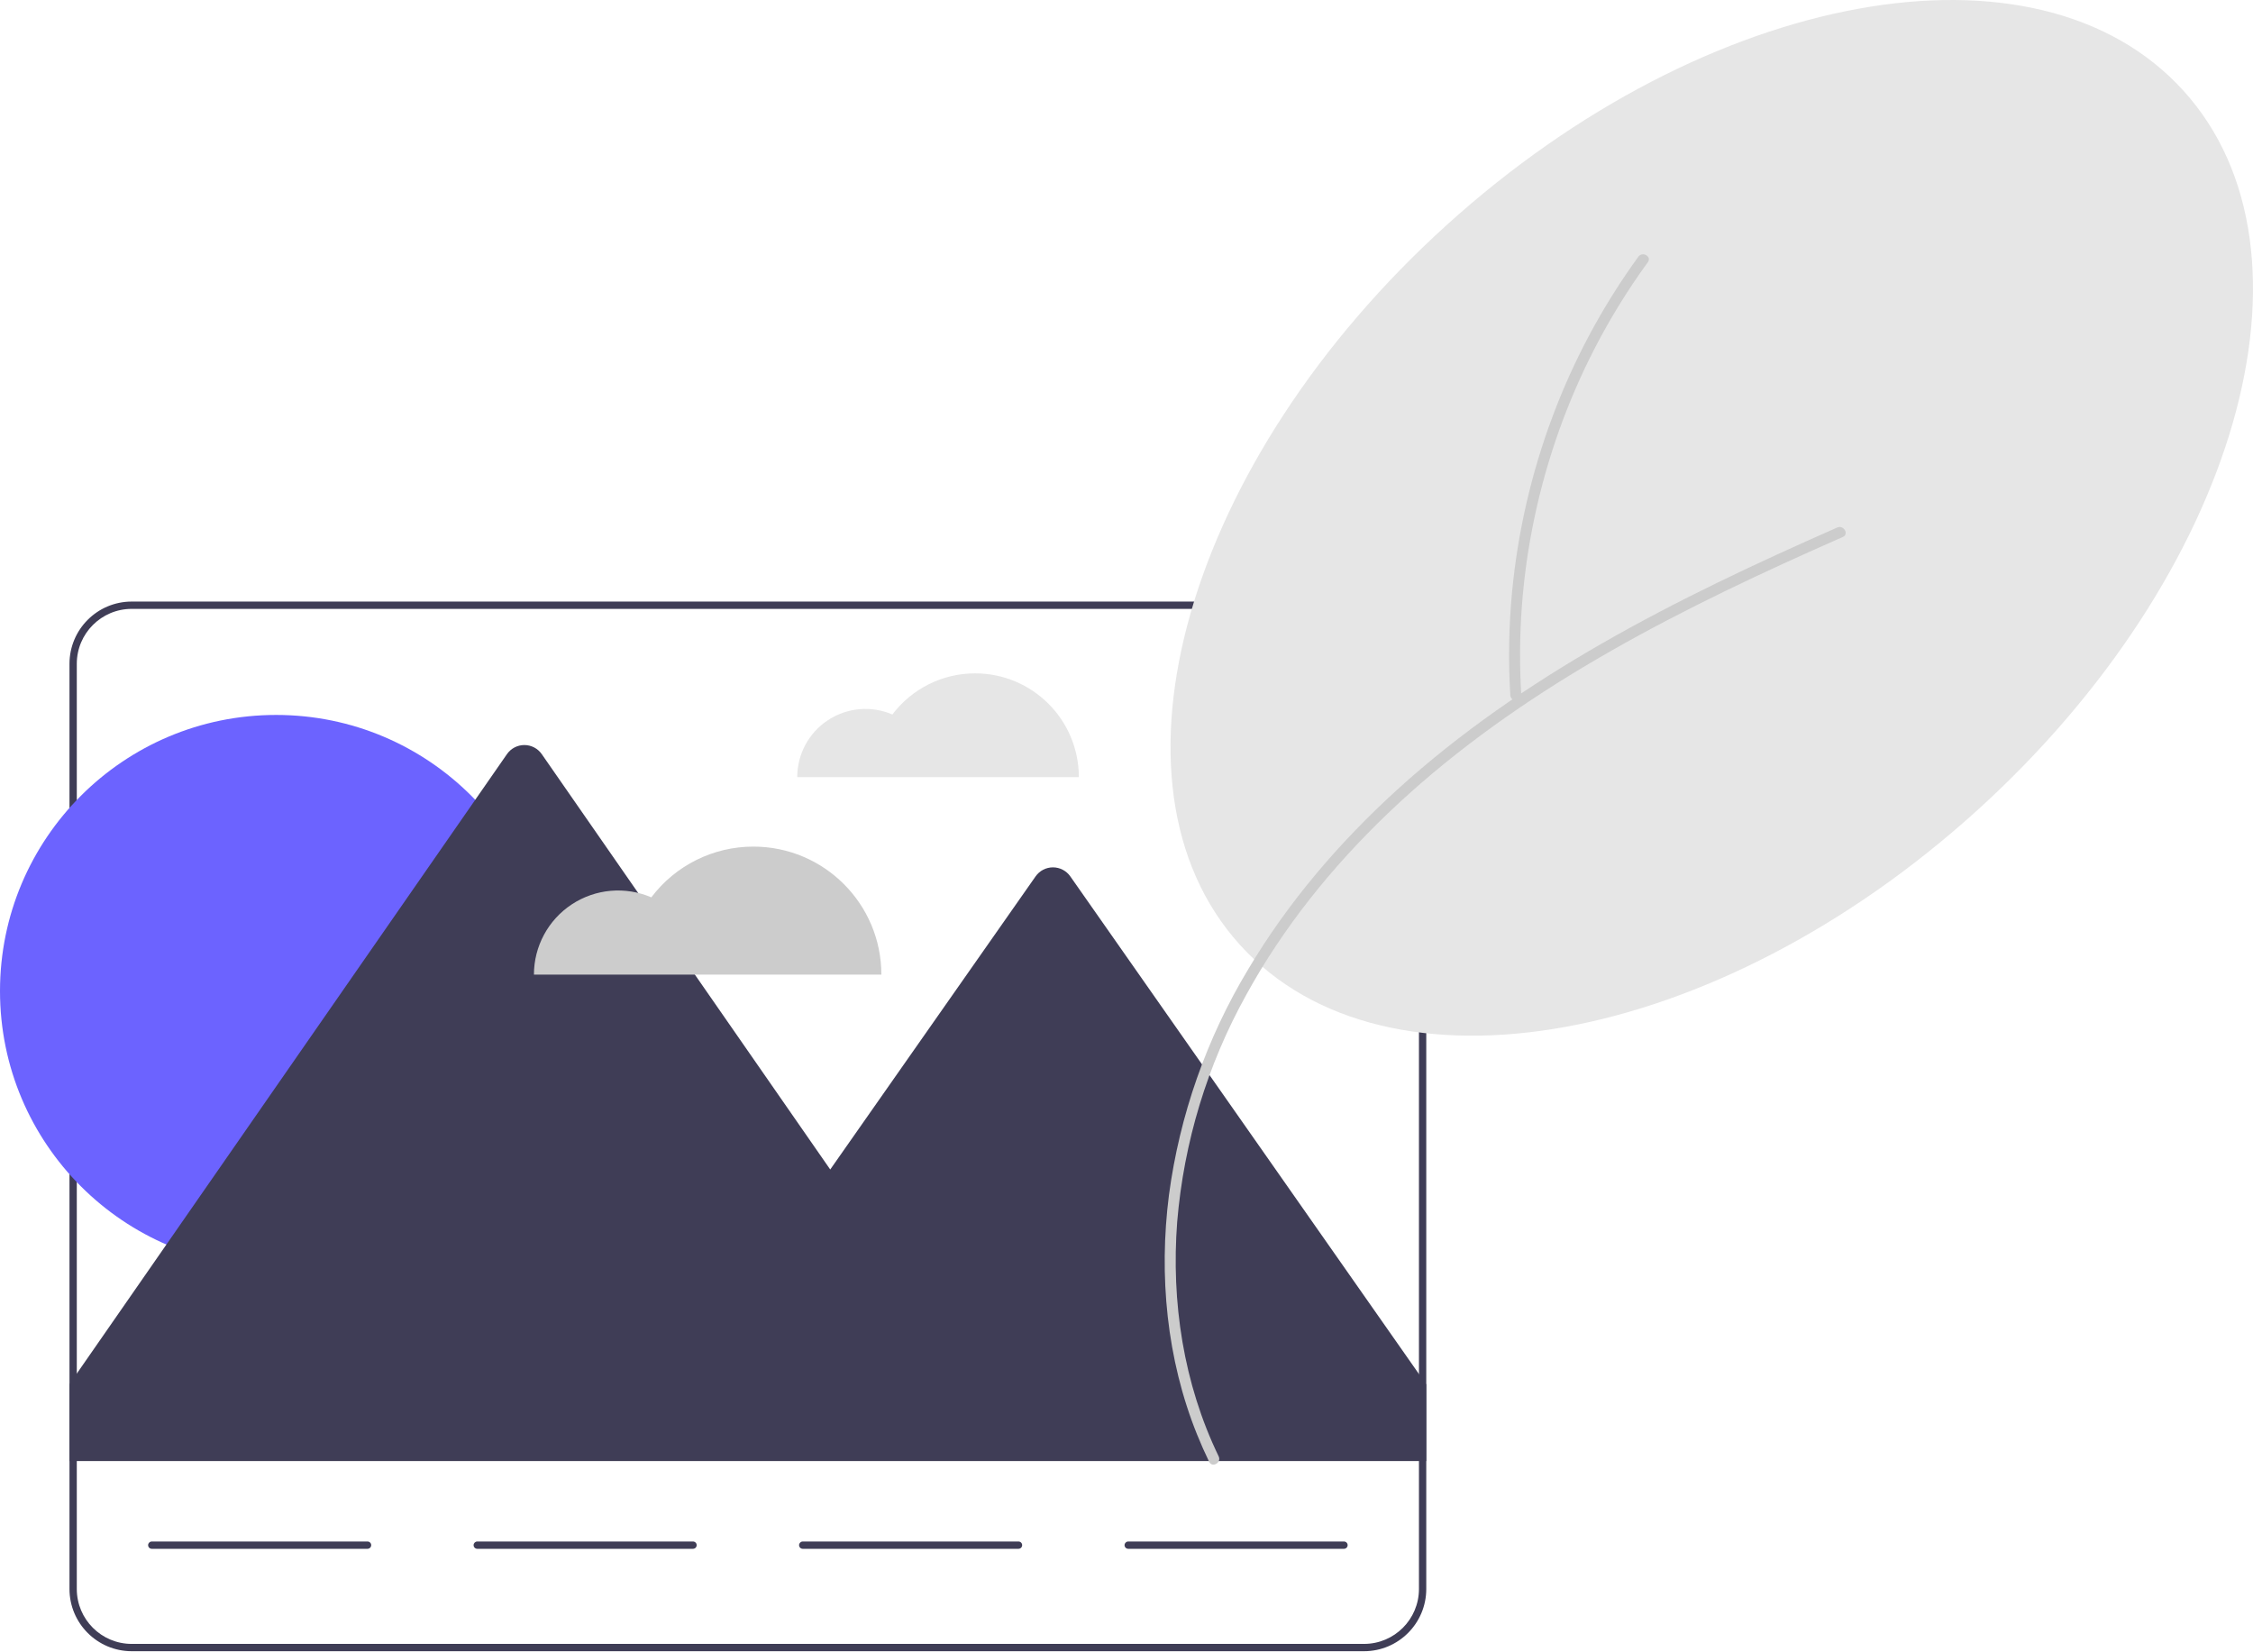
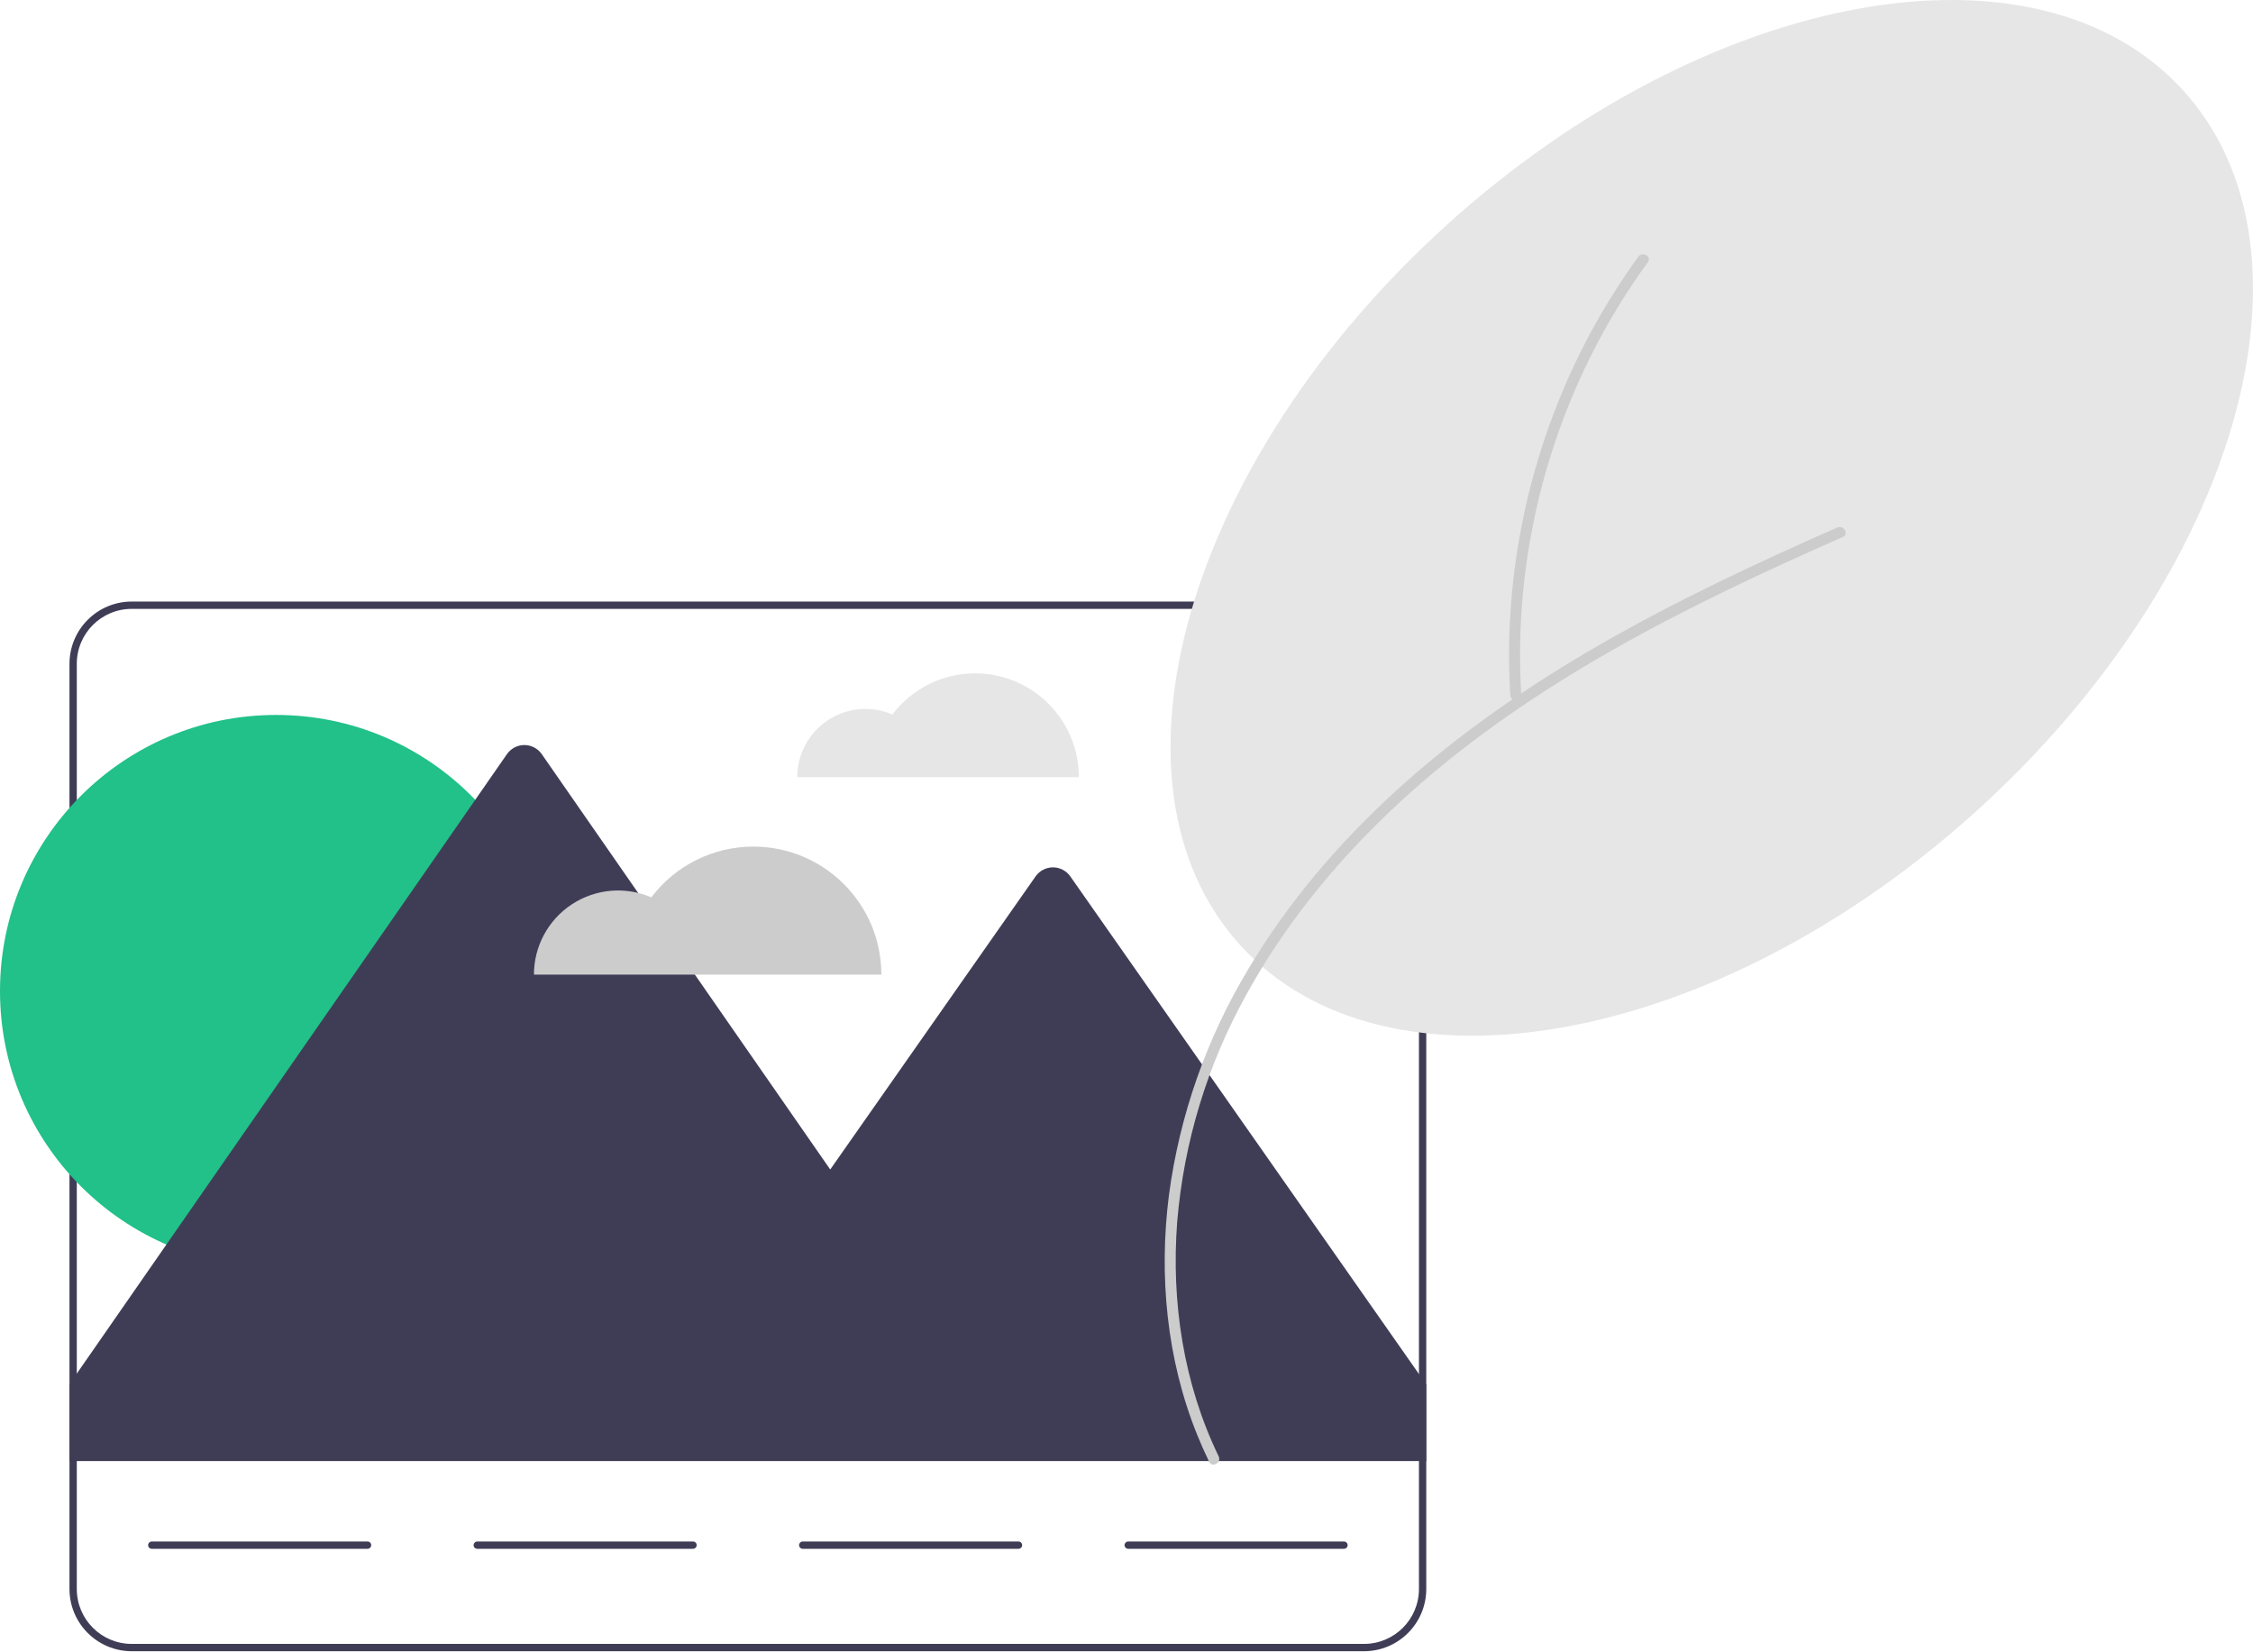
<svg xmlns="http://www.w3.org/2000/svg" data-name="Layer 1" width="658.717" height="482.741" viewBox="0 0 658.717 482.741">
  <path d="M555.734,405.491a30.281,30.281,0,0,0-24.18,12.023,19.938,19.938,0,0,0-27.819,18.309h82.331A30.332,30.332,0,0,0,555.734,405.491Z" transform="translate(-270.6416 -208.6294)" fill="#e6e6e6" />
  <path d="M669.467,384.5H309.134a18.203,18.203,0,0,0-18.177,18.177V673.194a18.203,18.203,0,0,0,18.177,18.177H669.467a18.203,18.203,0,0,0,18.177-18.177V402.677A18.203,18.203,0,0,0,669.467,384.5ZM685.505,673.194a16.058,16.058,0,0,1-16.039,16.039H309.134a16.058,16.058,0,0,1-16.039-16.039V402.677a16.058,16.058,0,0,1,16.039-16.039H669.467A16.058,16.058,0,0,1,685.505,402.677Z" transform="translate(-270.6416 -208.6294)" fill="#3f3d56" />
-   <circle cx="80.727" cy="289.744" r="80.727" fill="#6c63ff" />
+   <circle cx="80.727" cy="289.744" r="80.727" fill="#21c189" />
  <path d="M687.644,613.391v22.379H290.957V613.284l2.138-3.079L418.859,429.108a6.196,6.196,0,0,1,10.179,0l84.341,121.433,60.037-85.689a6.197,6.197,0,0,1,10.158,0L685.505,610.333Z" transform="translate(-270.6416 -208.6294)" fill="#3f3d56" />
  <path d="M378.1,661.432H315.015a1.069,1.069,0,0,1,0-2.138h63.085a1.069,1.069,0,1,1,0,2.138Z" transform="translate(-270.6416 -208.6294)" fill="#3f3d56" />
  <path d="M473.262,661.432H410.177a1.069,1.069,0,1,1,0-2.138H473.262a1.069,1.069,0,0,1,0,2.138Z" transform="translate(-270.6416 -208.6294)" fill="#3f3d56" />
  <path d="M568.424,661.432H505.339a1.069,1.069,0,0,1,0-2.138h63.085a1.069,1.069,0,1,1,0,2.138Z" transform="translate(-270.6416 -208.6294)" fill="#3f3d56" />
  <path d="M663.586,661.432H600.501a1.069,1.069,0,0,1,0-2.138h63.085a1.069,1.069,0,0,1,0,2.138Z" transform="translate(-270.6416 -208.6294)" fill="#3f3d56" />
  <ellipse cx="771.113" cy="360.024" rx="186.047" ry="115.477" transform="translate(-312.8458 401.8894) rotate(-42.14571)" fill="#e6e6e6" />
  <path d="M626.943,634.389c-10.274-21.223-13.912-45.136-12.123-68.549a164.735,164.735,0,0,1,20.136-66.263c10.821-19.785,25.123-37.495,41.38-53.068,17.254-16.528,36.71-30.559,57.181-42.822,21.616-12.949,44.33-23.954,67.308-34.25q4.295-1.925,8.604-3.82c1.885-.83.255-3.595-1.619-2.77-23.428,10.315-46.658,21.186-68.873,33.941-21.222,12.186-41.526,26.126-59.666,42.599-16.922,15.367-32.003,32.946-43.696,52.629a172.042,172.042,0,0,0-23.165,65.995c-2.996,23.518-.68,47.974,8.236,70.041q1.631,4.036,3.527,7.956c.899,1.858,3.666.233,2.77-1.619Z" transform="translate(-270.6416 -208.6294)" fill="#ccc" />
  <path d="M715.424,411.867a193.82,193.82,0,0,1,3.913-52.178,197.014,197.014,0,0,1,17.595-49.307,193.756,193.756,0,0,1,15.5-25.093c1.217-1.671-1.565-3.273-2.77-1.619a196.924,196.924,0,0,0-25.063,46.635,200.262,200.262,0,0,0-11.889,51.619,193.678,193.678,0,0,0-.493,29.943c.125,2.051,3.334,2.065,3.208,0Z" transform="translate(-270.6416 -208.6294)" fill="#ccc" />
  <path d="M490.904,456.139a37.359,37.359,0,0,0-29.833,14.834A24.598,24.598,0,0,0,426.75,493.562h101.577A37.423,37.423,0,0,0,490.904,456.139Z" transform="translate(-270.6416 -208.6294)" fill="#ccc" />
</svg>
